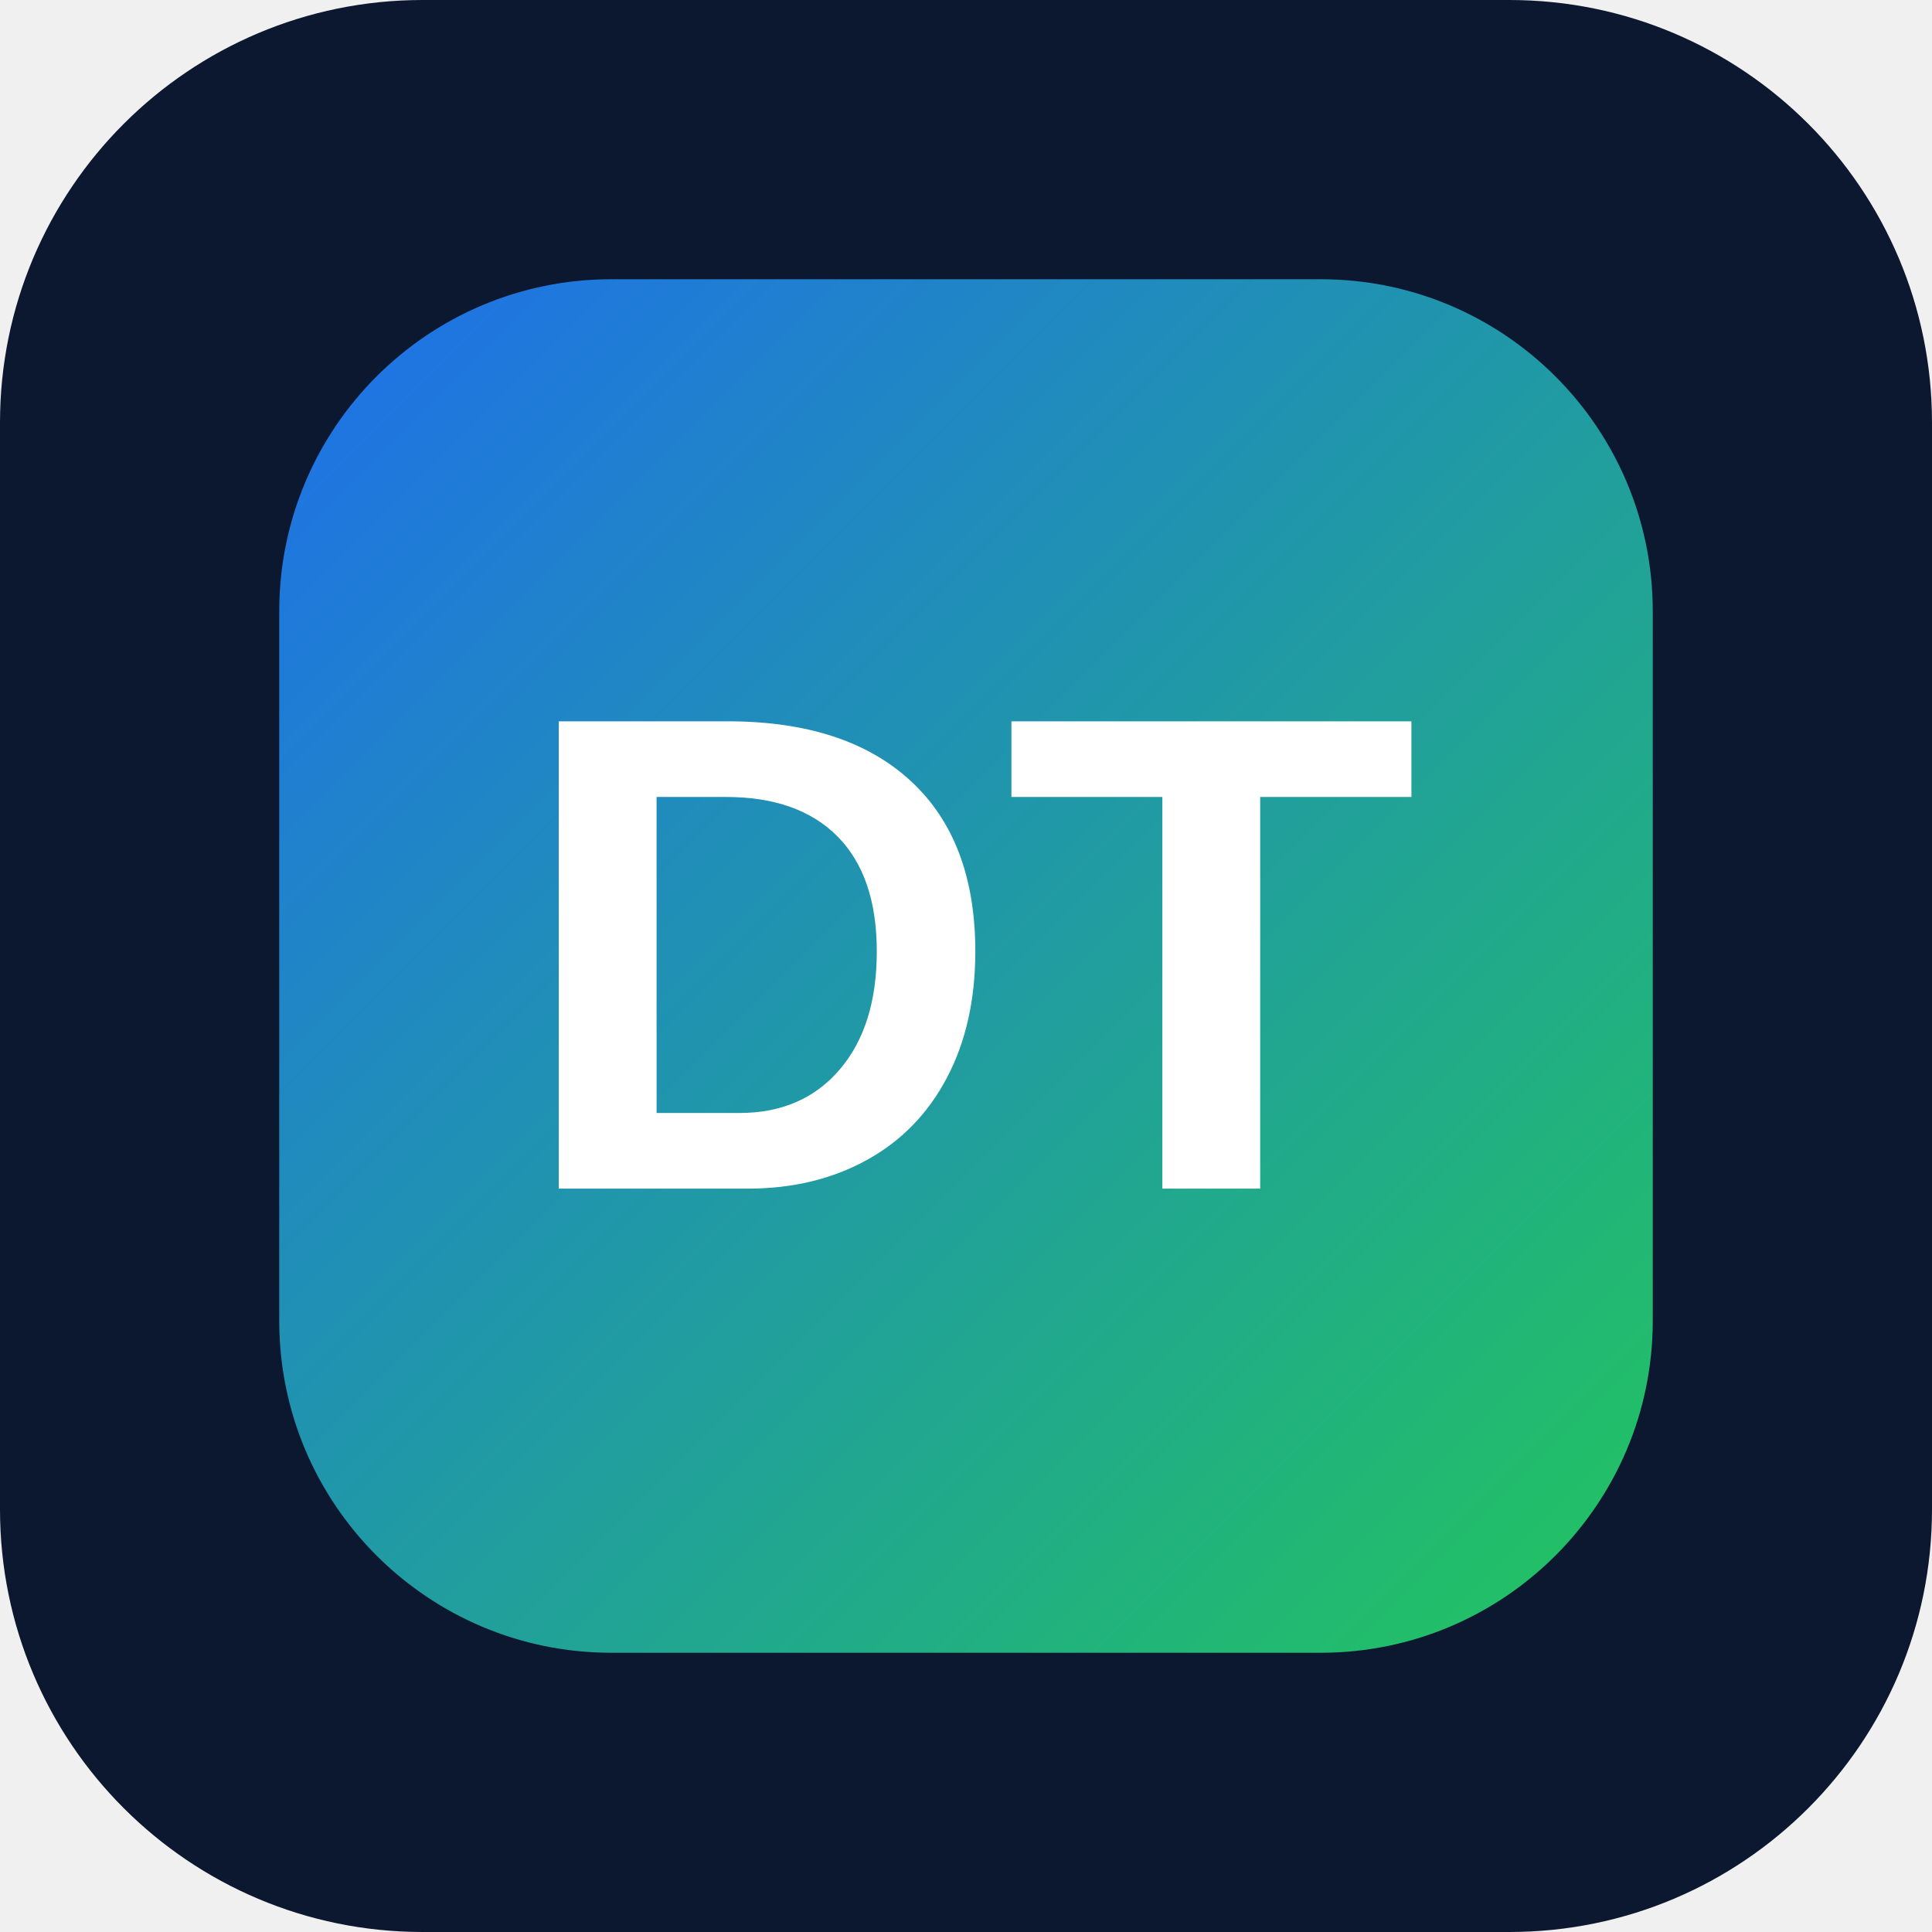
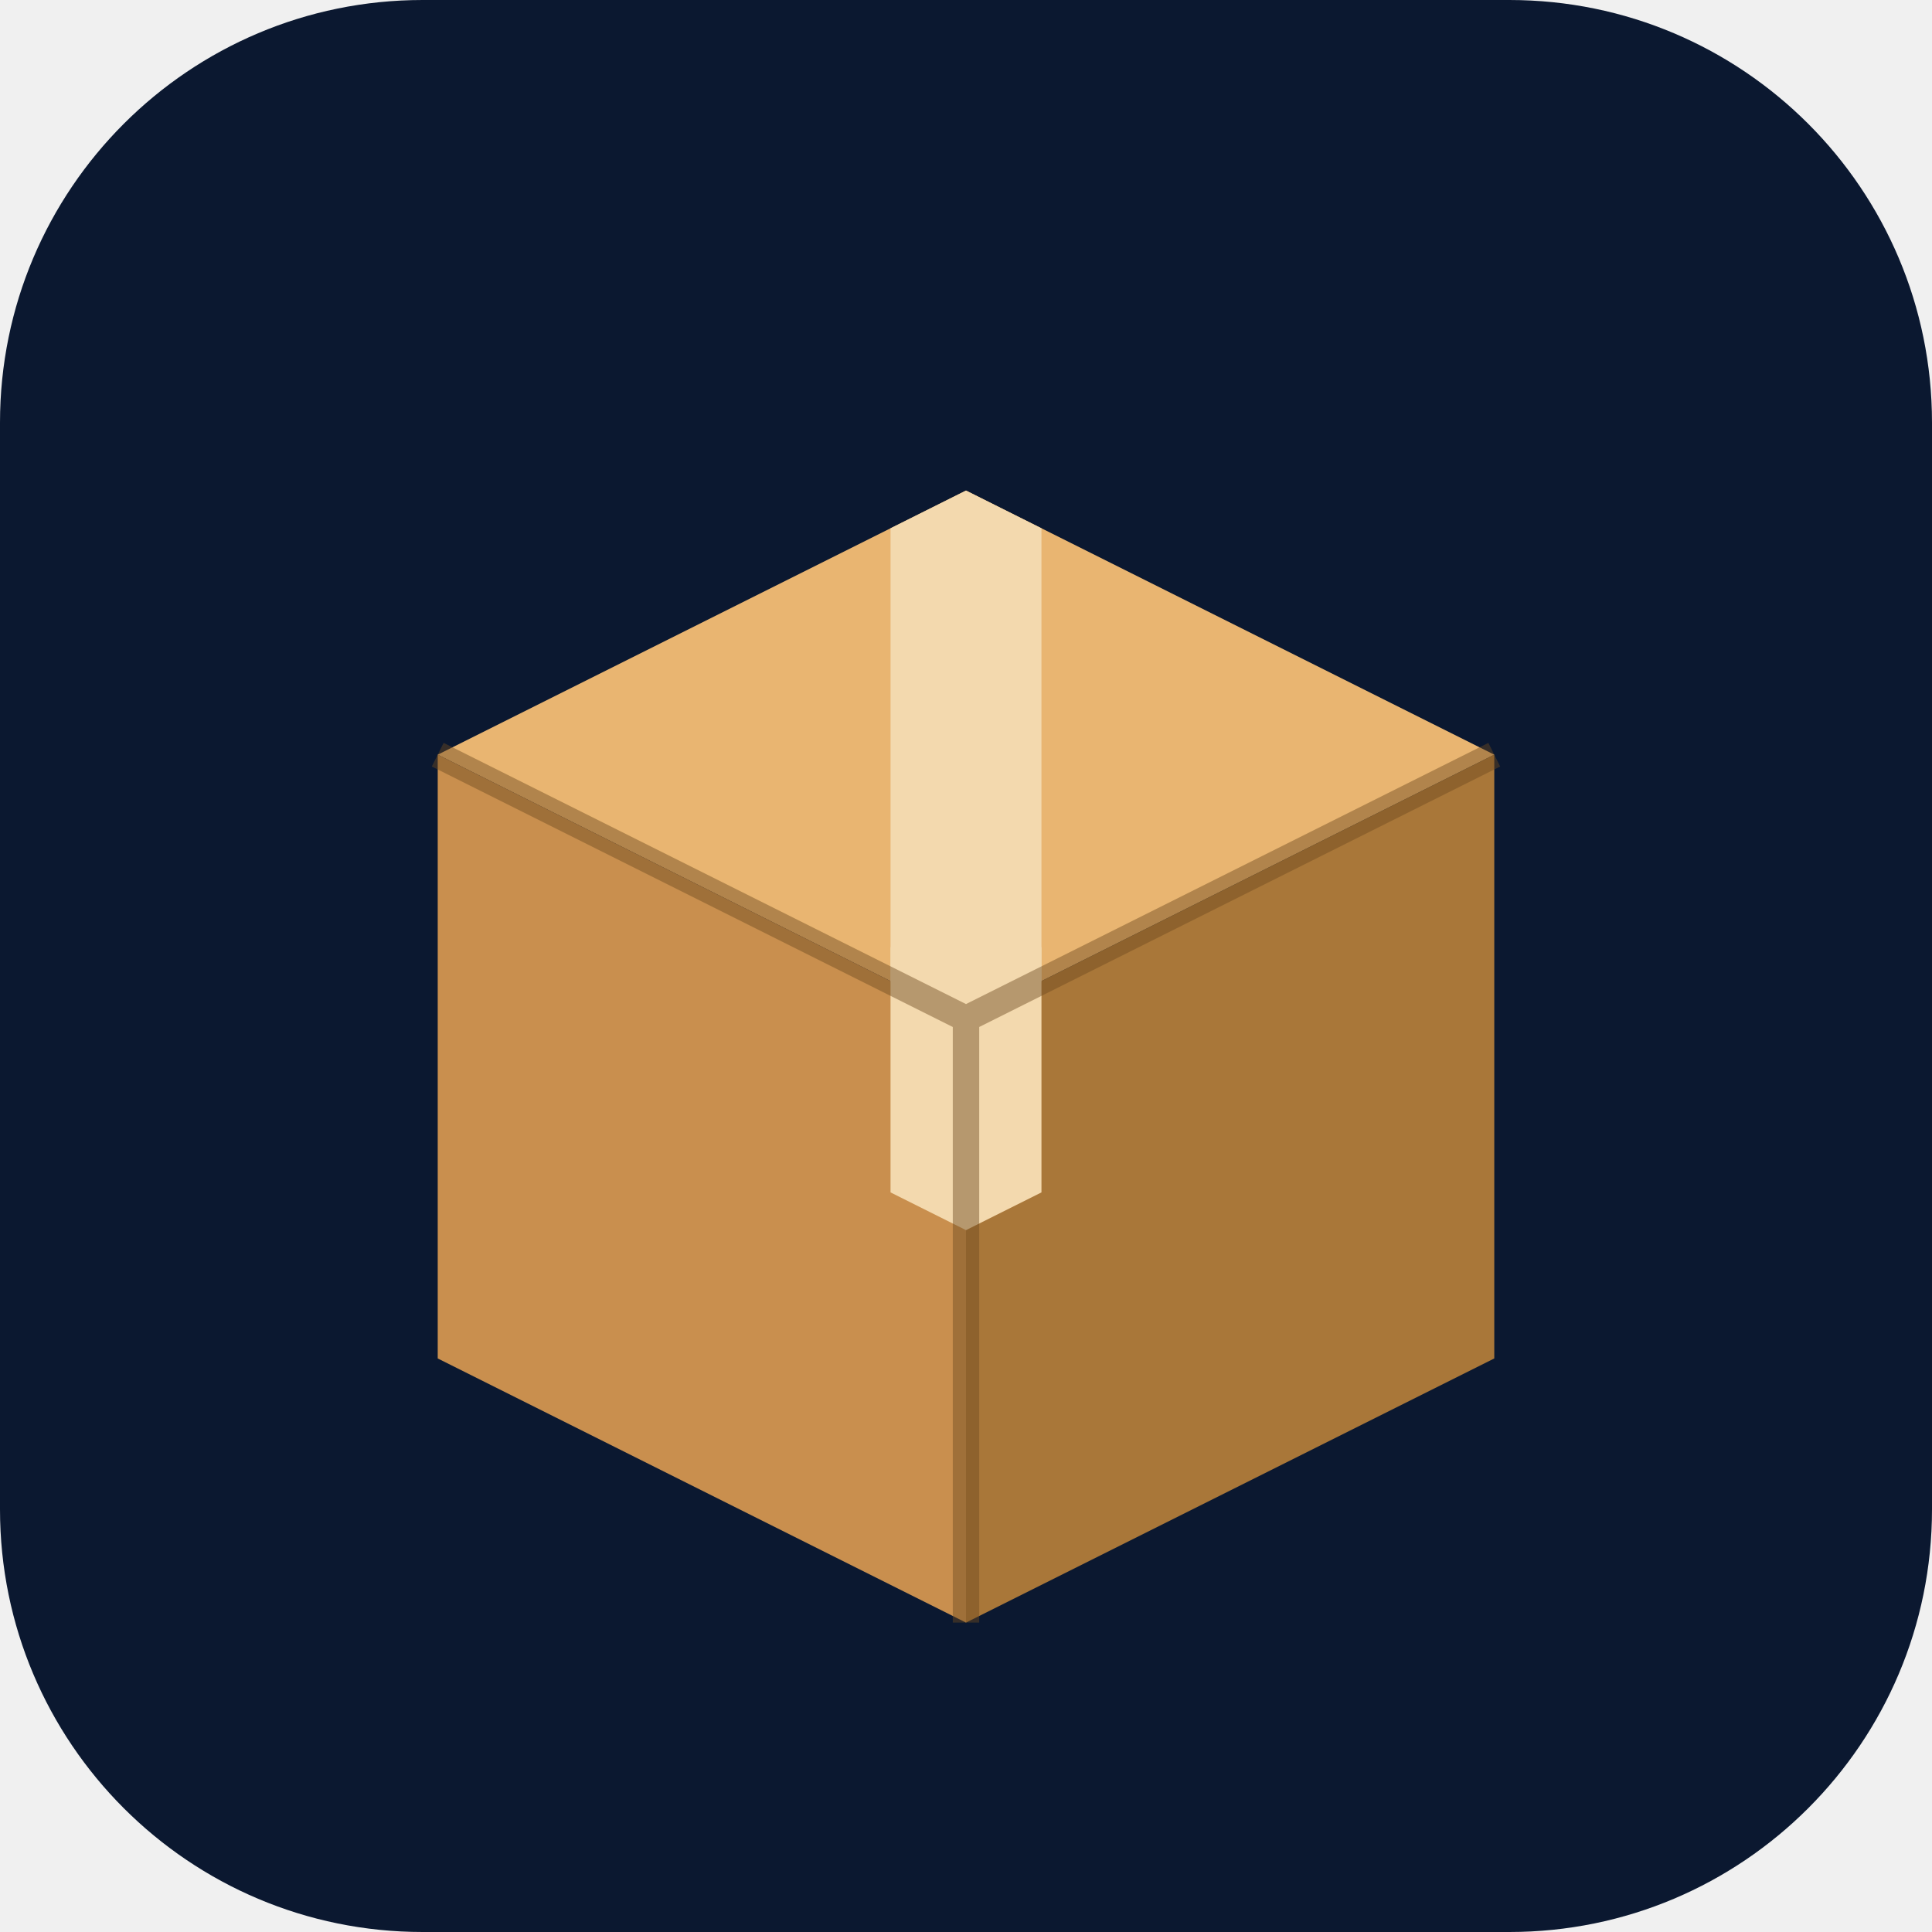
<svg xmlns="http://www.w3.org/2000/svg" viewBox="0 0 512 512">
+   <rect width="512" height="512" rx="112" fill="#0b1830" />
  <defs>
-     <linearGradient id="g" x1="0" y1="0" x2="1" y2="1">
-       <stop stop-color="#1f6feb" />
-       <stop offset="1" stop-color="#22c55e" />
-     </linearGradient>
+     <clipPath id="top">
+       <polygon points="256,130 396,200 256,270 116,200" />
+     </clipPath>
  </defs>
-   <rect width="512" height="512" rx="112" fill="#0b1830" />
-   <rect x="74" y="74" width="364" height="364" rx="88" fill="url(#g)" />
-   <text x="256" y="315" text-anchor="middle" font-family="Arial,Helvetica,sans-serif" font-size="180" font-weight="800" fill="white">DT</text>
+   <polygon points="256,130 396,200 256,270 116,200" fill="#e9b571" />
+   <polygon points="116,200 256,270 256,430 116,360" fill="#c98f4e" />
+   <polygon points="256,270 396,200 396,360 256,430" fill="#a97739" />
+   <g clip-path="url(#top)">
+     <rect x="236" y="118" width="40" height="164" fill="#f3d9ae" />
+   </g>
+   <polygon points="236,251 256,261 276,251 276,316 256,326 236,316" fill="#f3d9ae" />
+   <path d="M116,200 L256,270 L396,200 M256,270 L256,430" fill="none" stroke="#6e4a1f" stroke-opacity=".45" stroke-width="7" stroke-linejoin="round" />
</svg>
